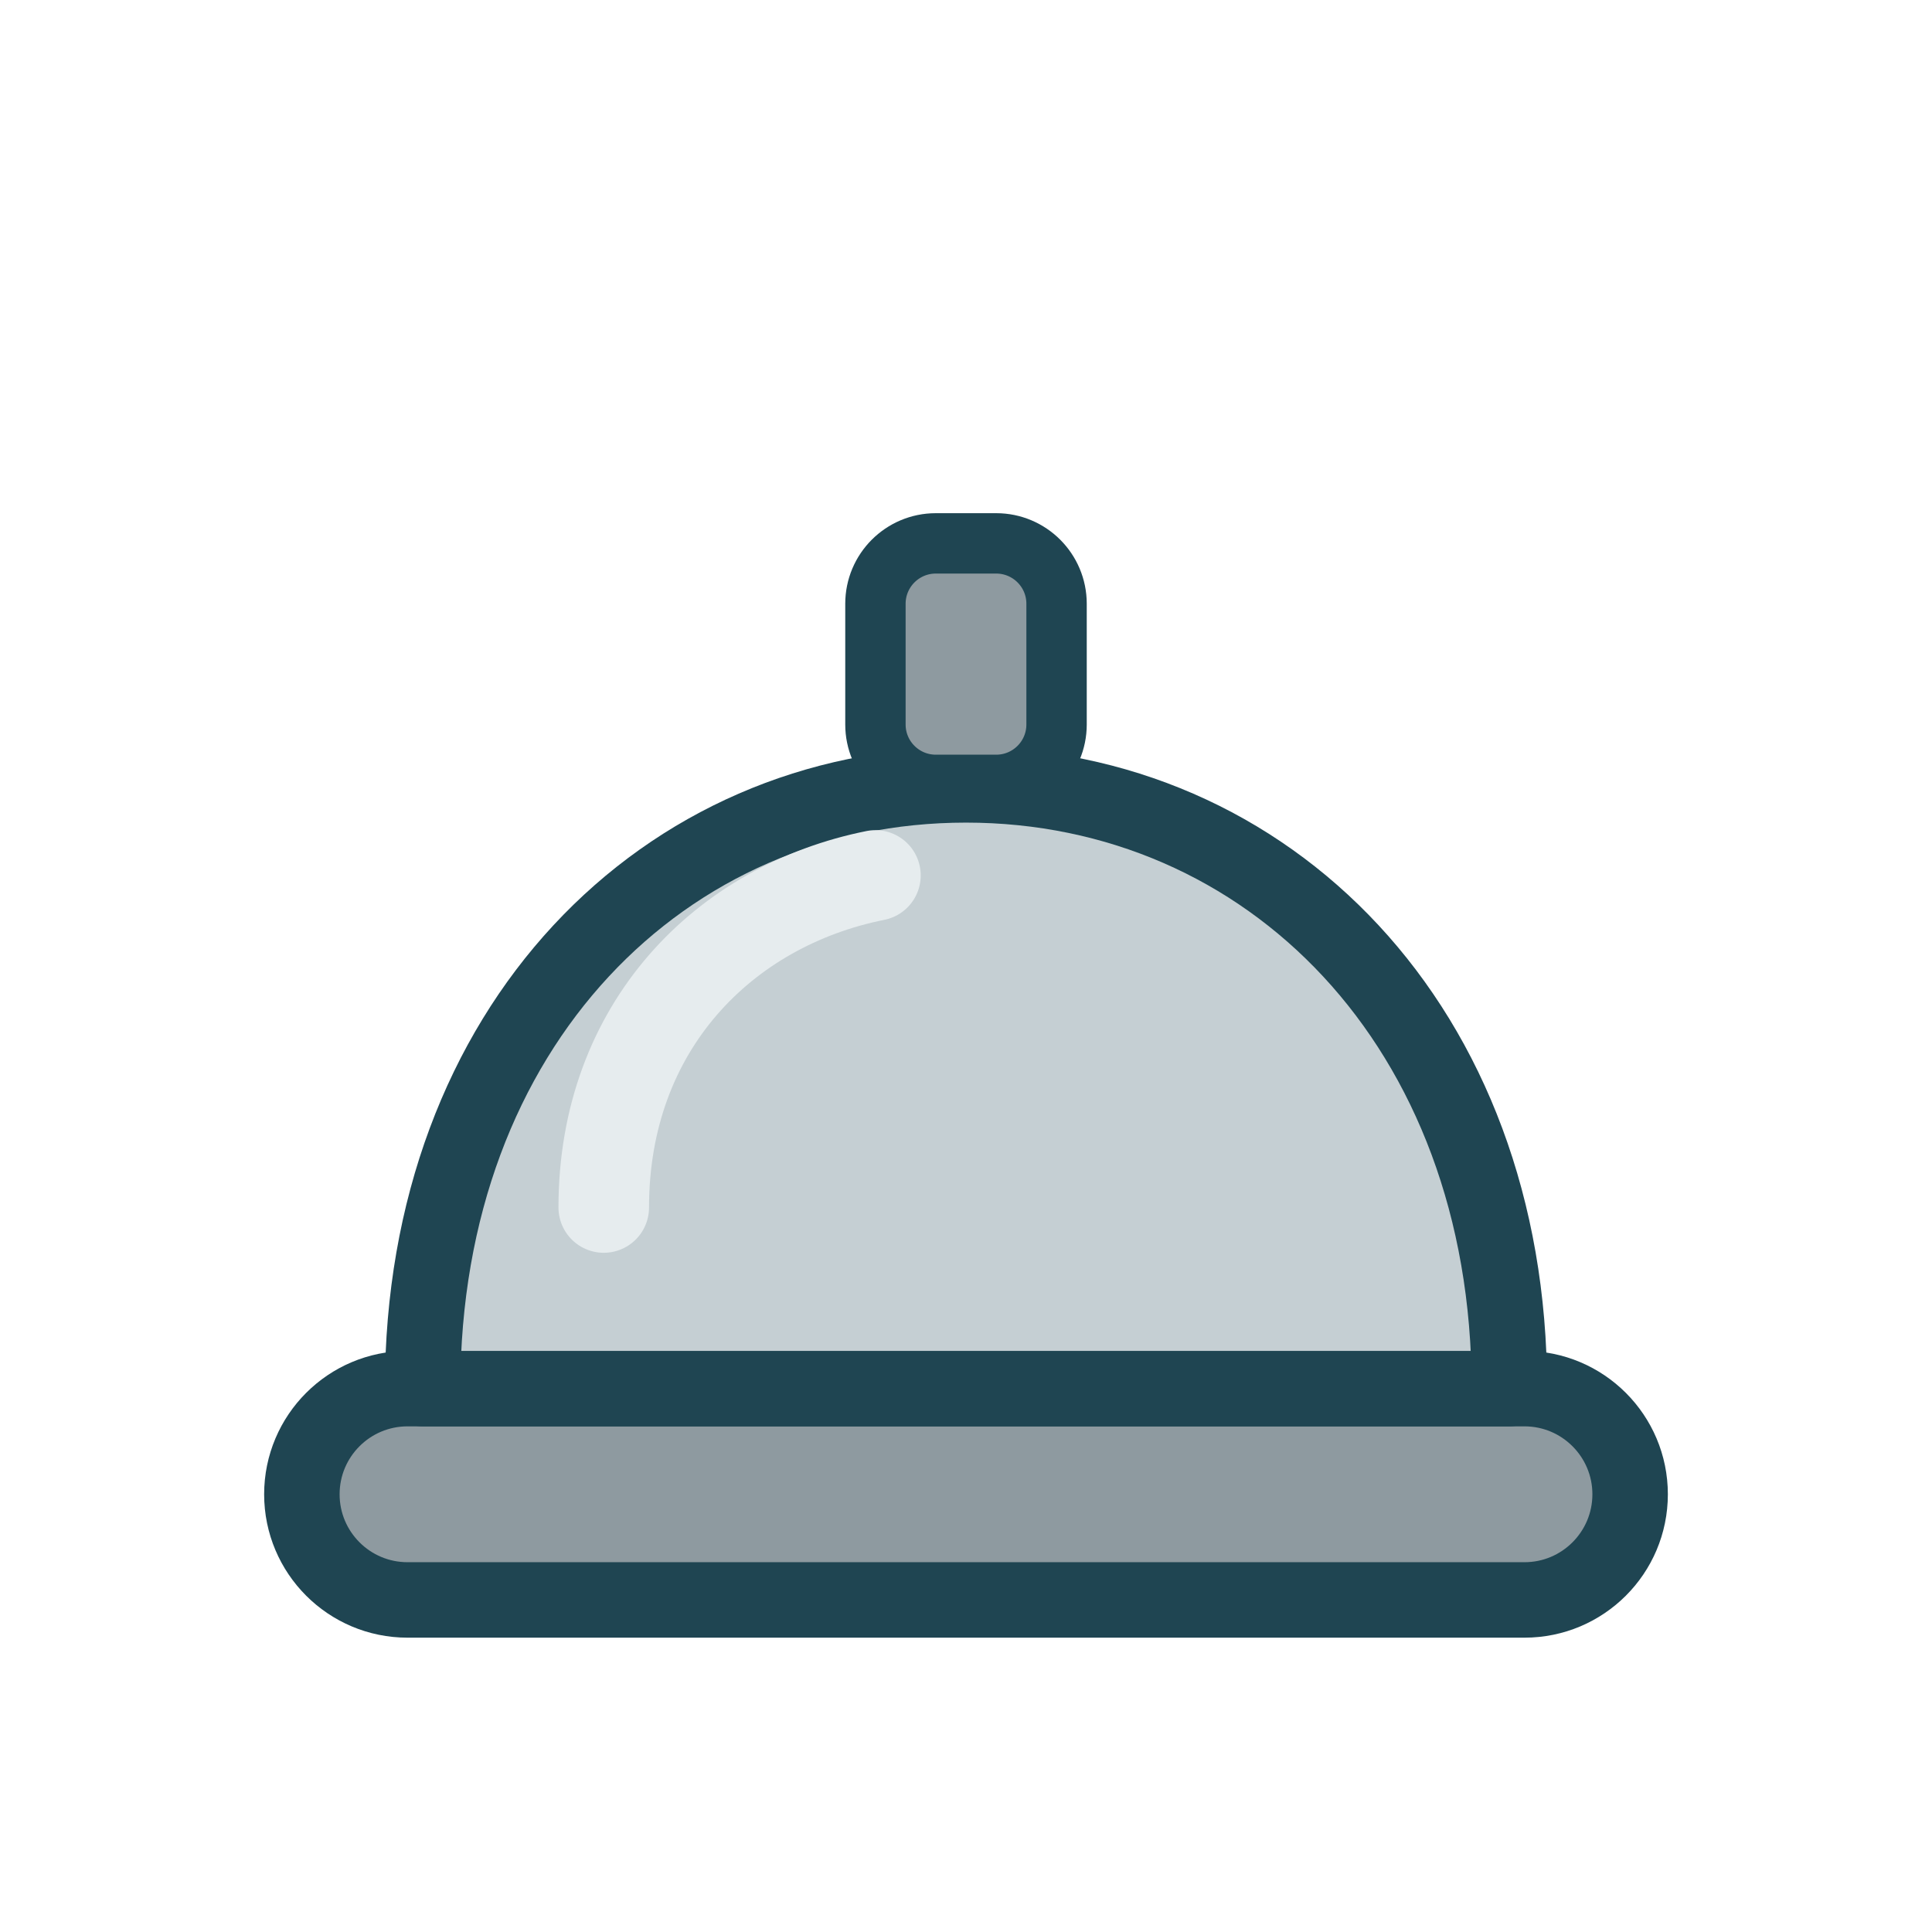
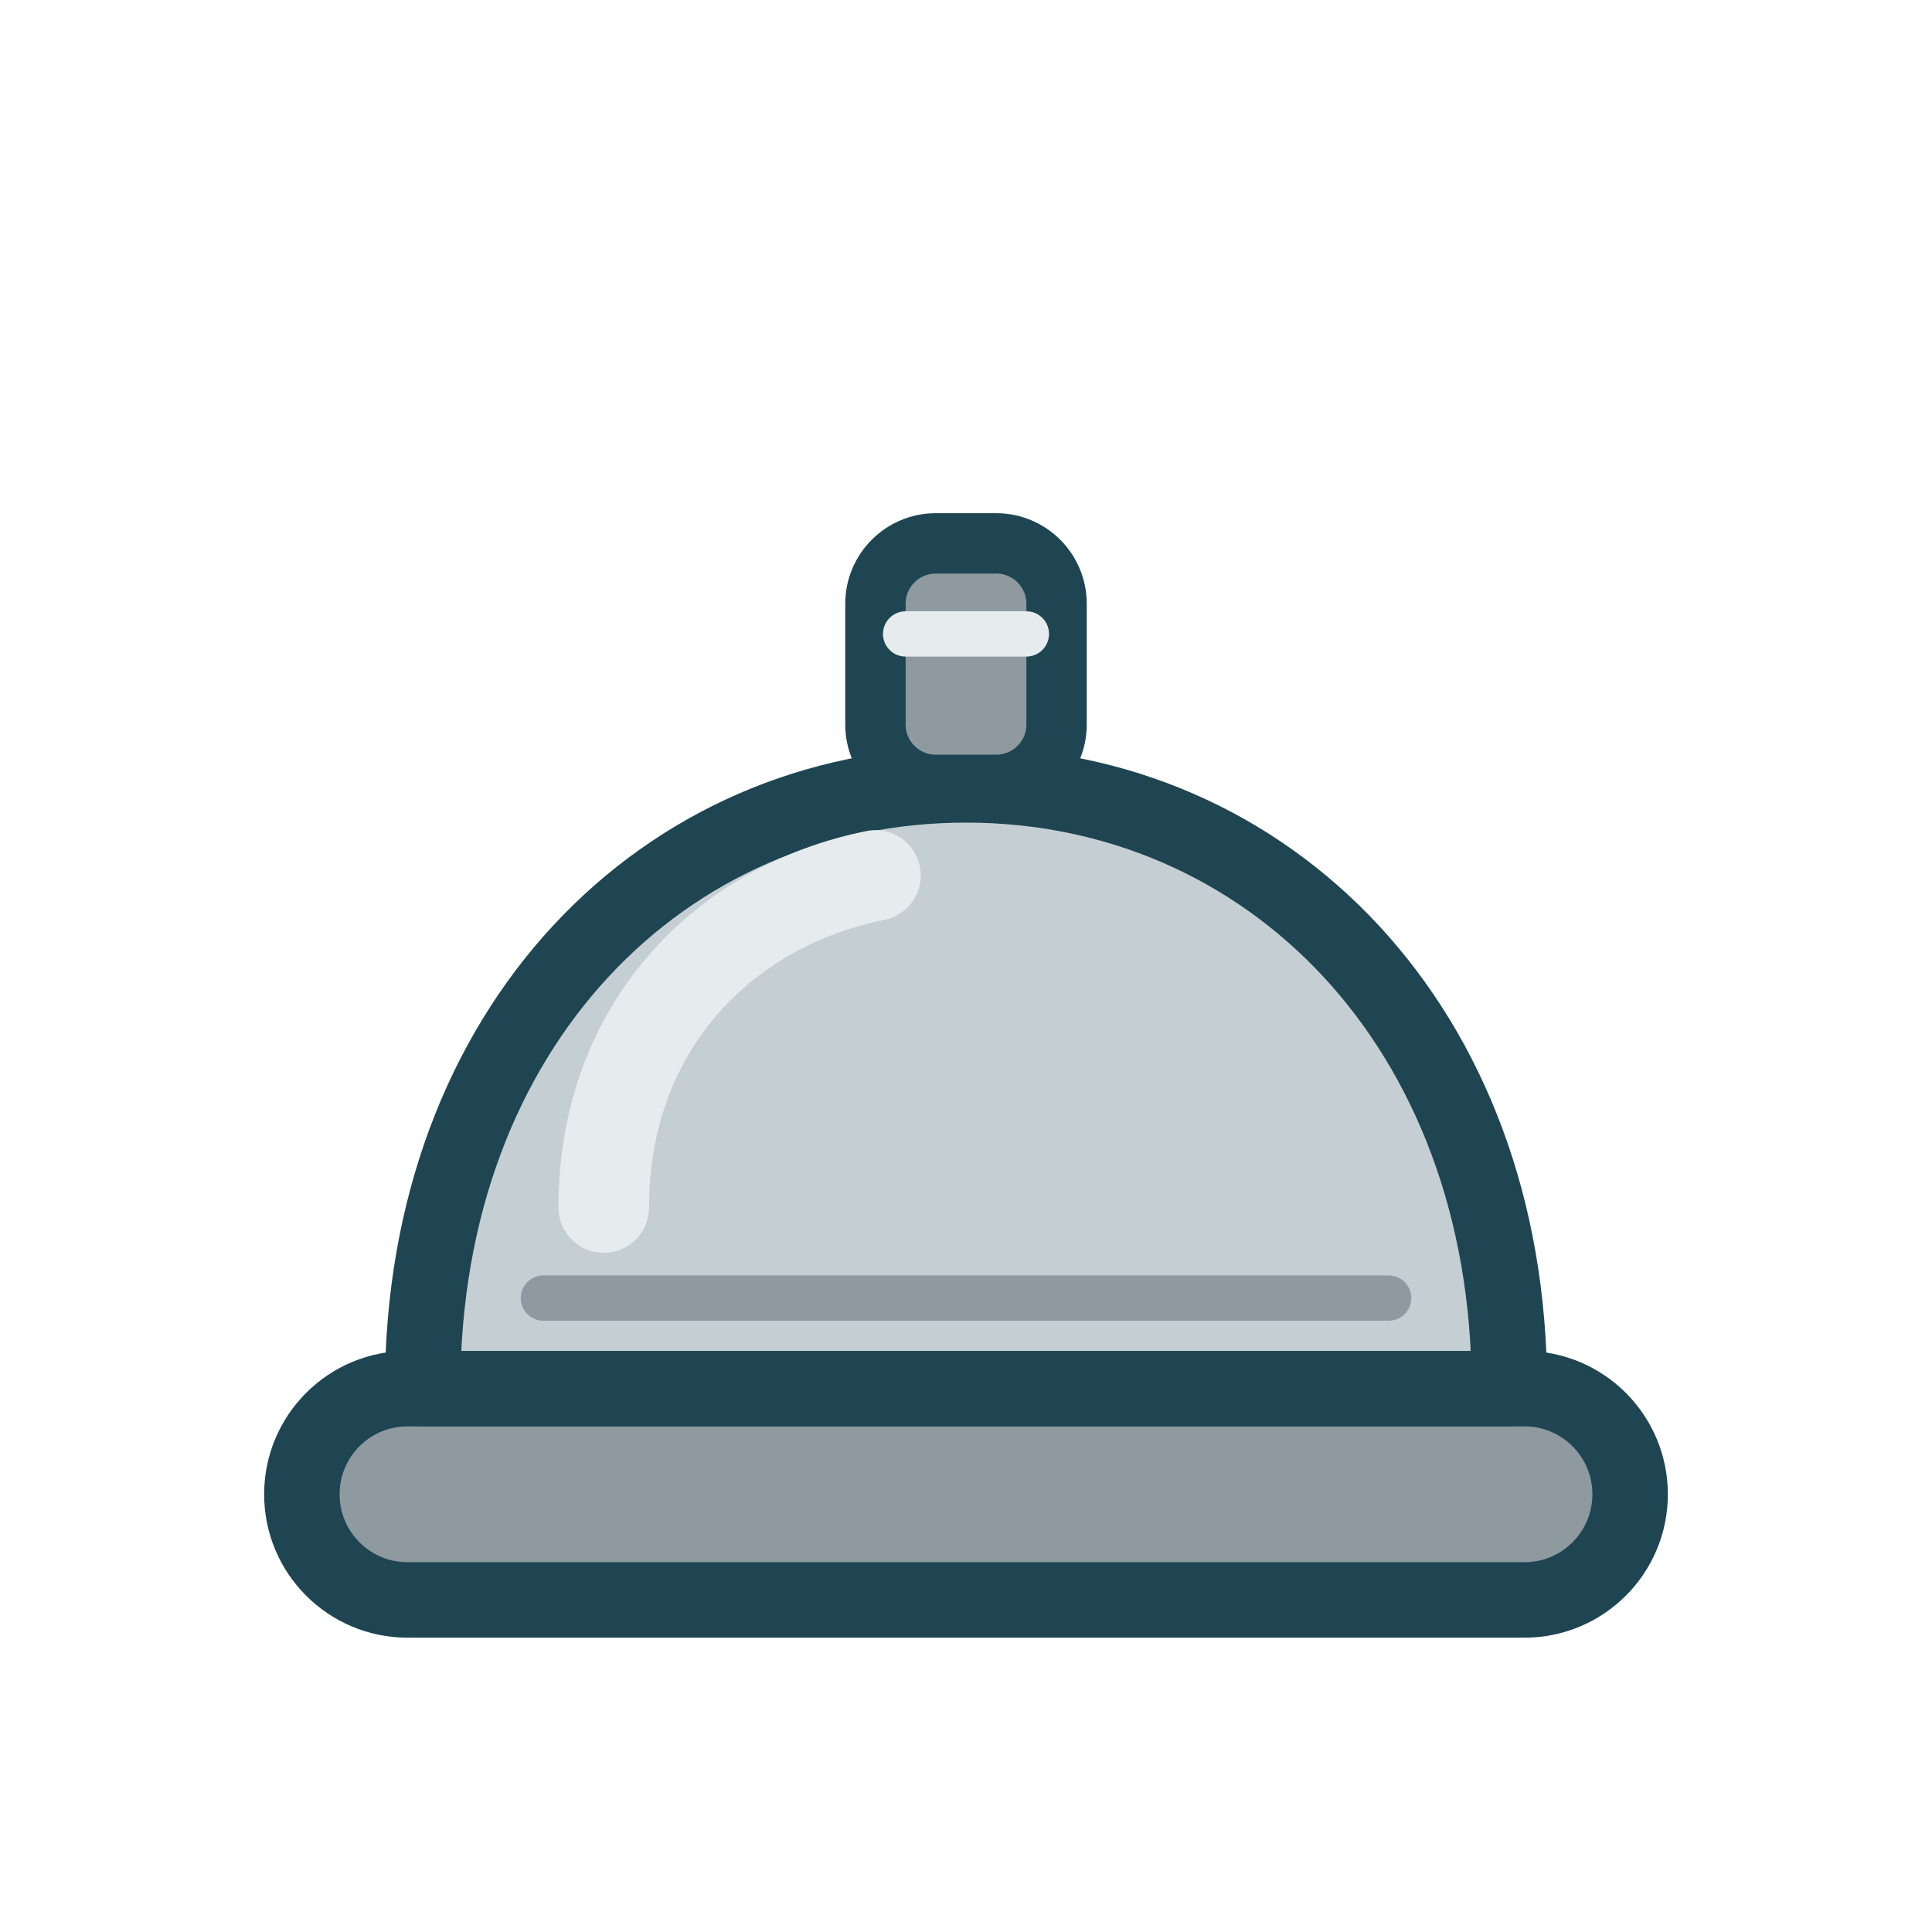
<svg xmlns="http://www.w3.org/2000/svg" viewBox="0 0 64 64">
  <rect x="10" y="46" width="44" height="7" rx="3.5" fill="#8E9AA0" stroke="#1F4552" stroke-width="2.5" />
  <path d="M14 46c0-12 8-20 18-20s18 8 18 20z" fill="#C5CFD3" stroke="#1F4552" stroke-width="2.5" stroke-linejoin="round" />
  <path d="M20 40c0-6 4-10 9-11" stroke="#E6ECEE" stroke-width="3" stroke-linecap="round" fill="none" />
  <rect x="29" y="18" width="6" height="8" rx="2" fill="#8E9AA0" stroke="#1F4552" stroke-width="2" />
+   <path d="M18 43h28" stroke="#8E9AA0" stroke-width="1.5" stroke-linecap="round" />
+   <path d="M30 21h4" stroke="#E6ECEE" stroke-width="1.5" stroke-linecap="round" />
</svg>
